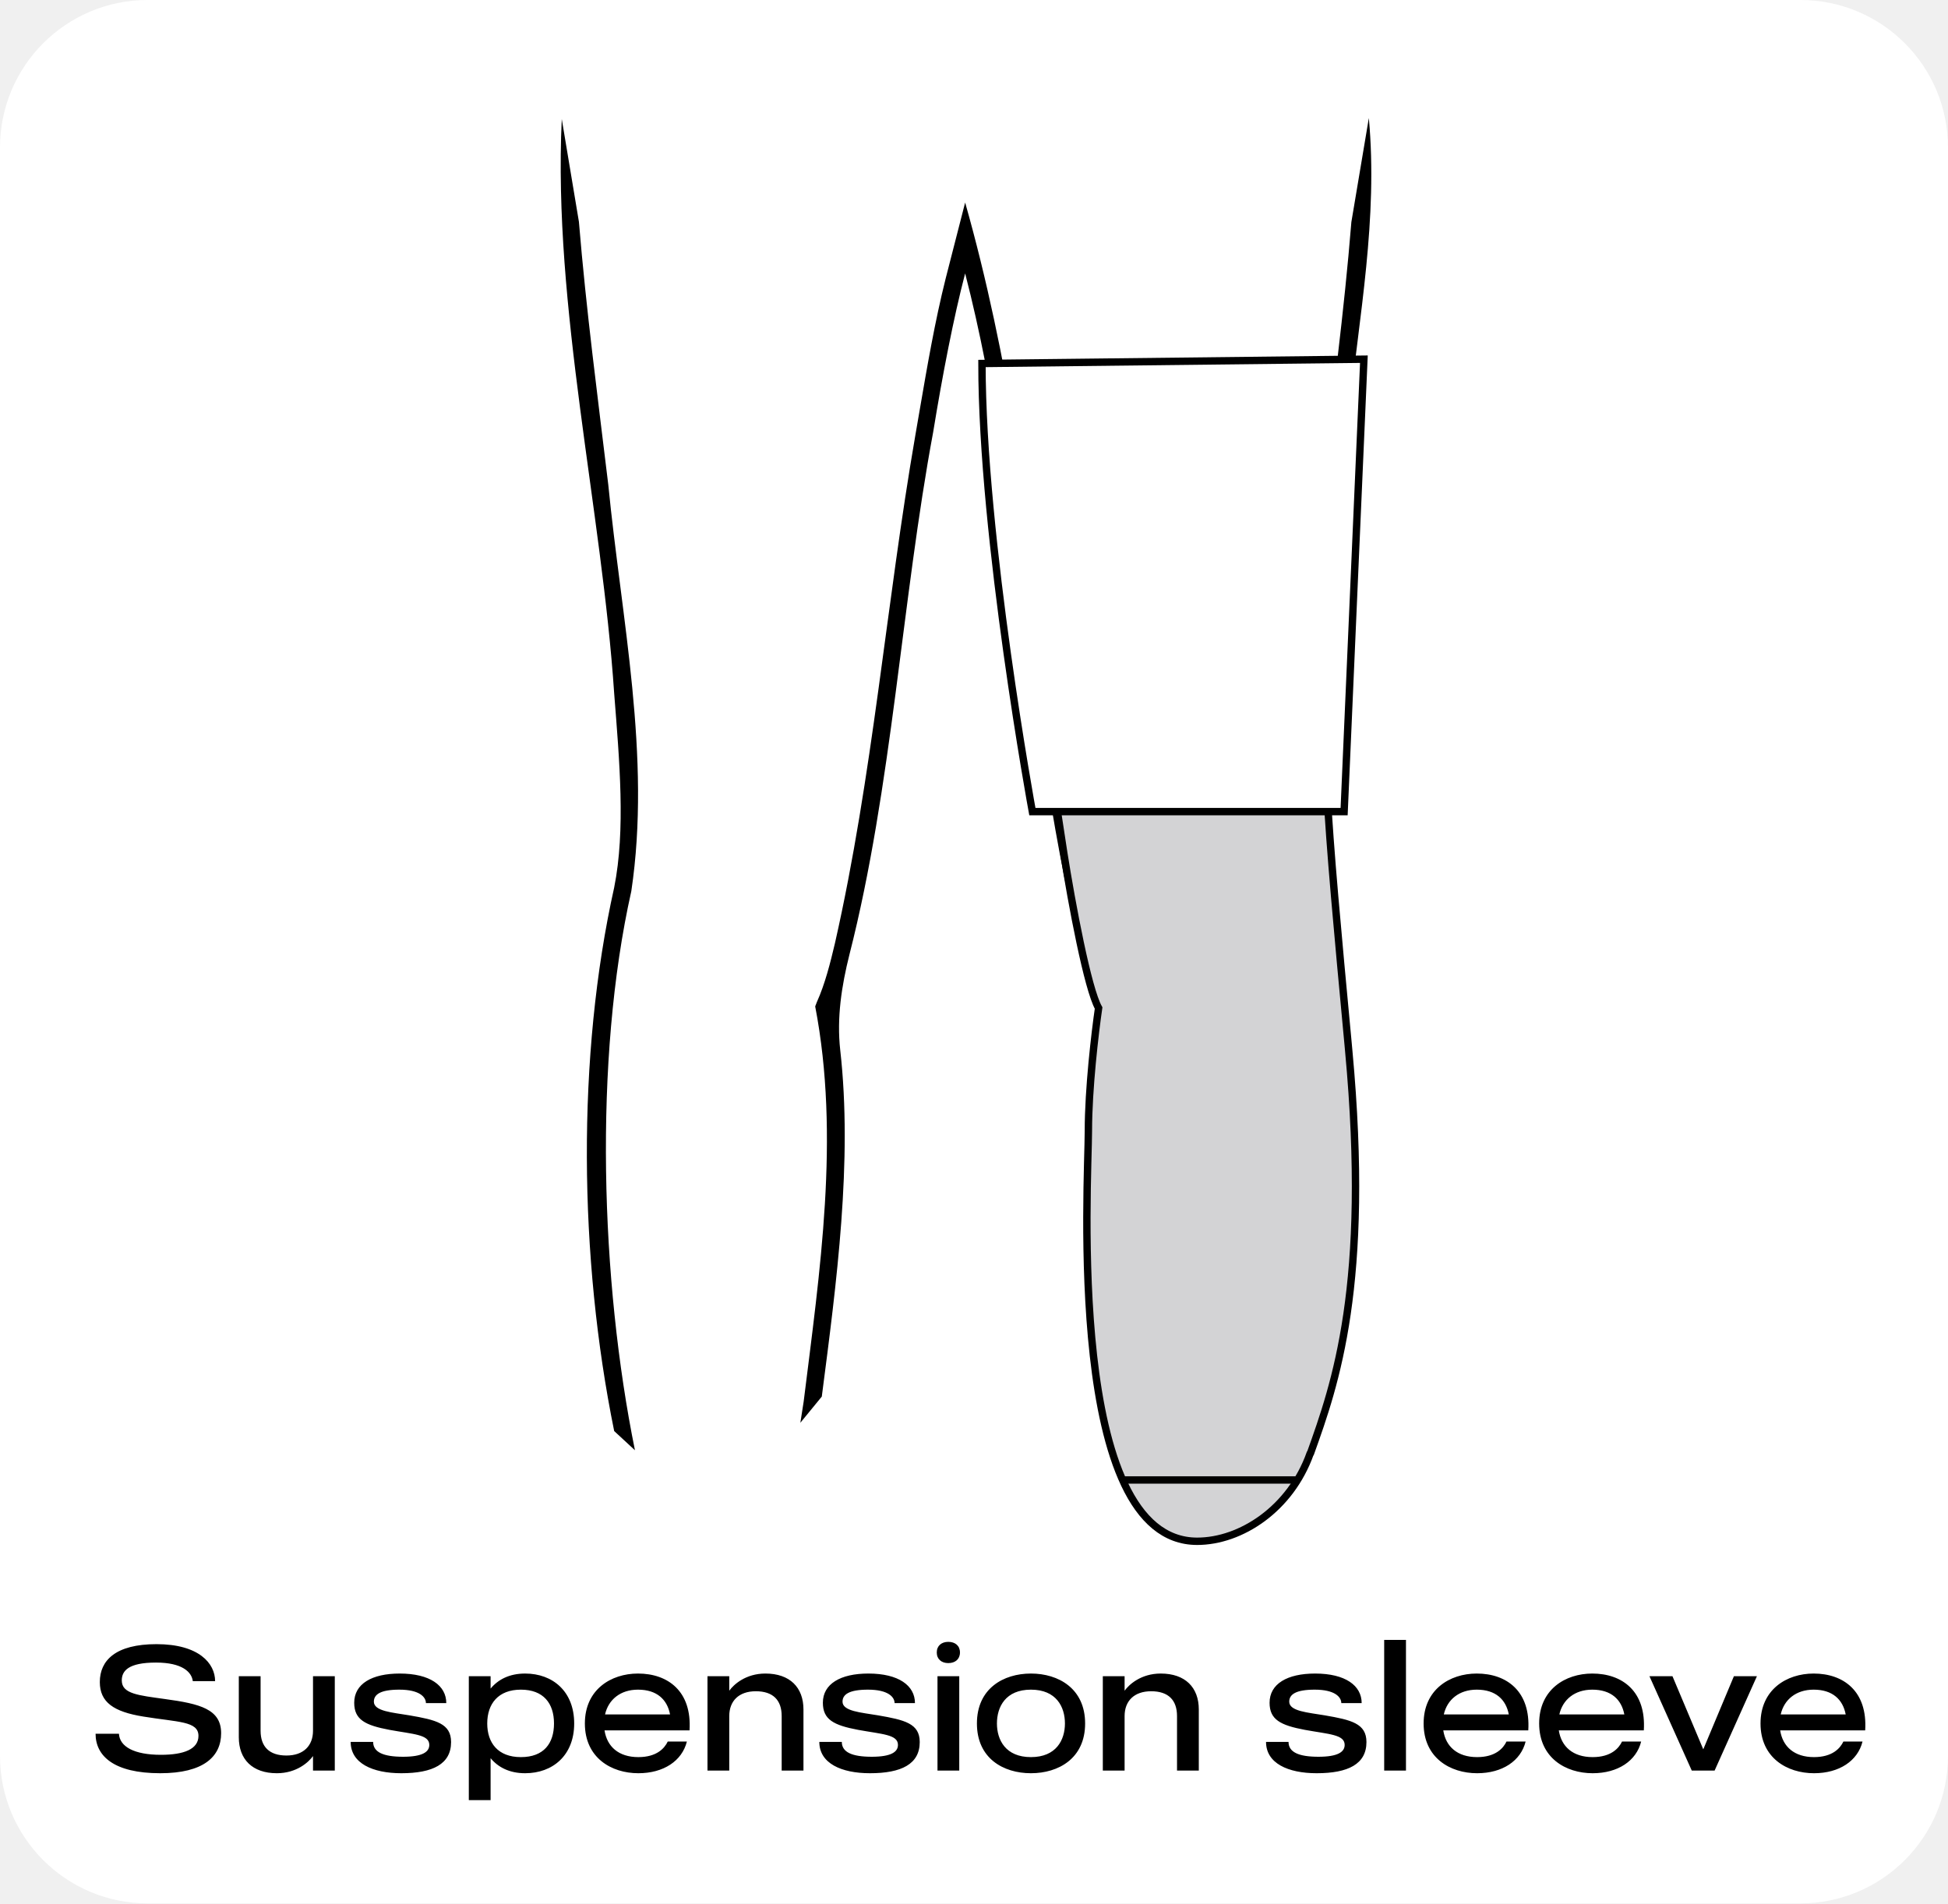
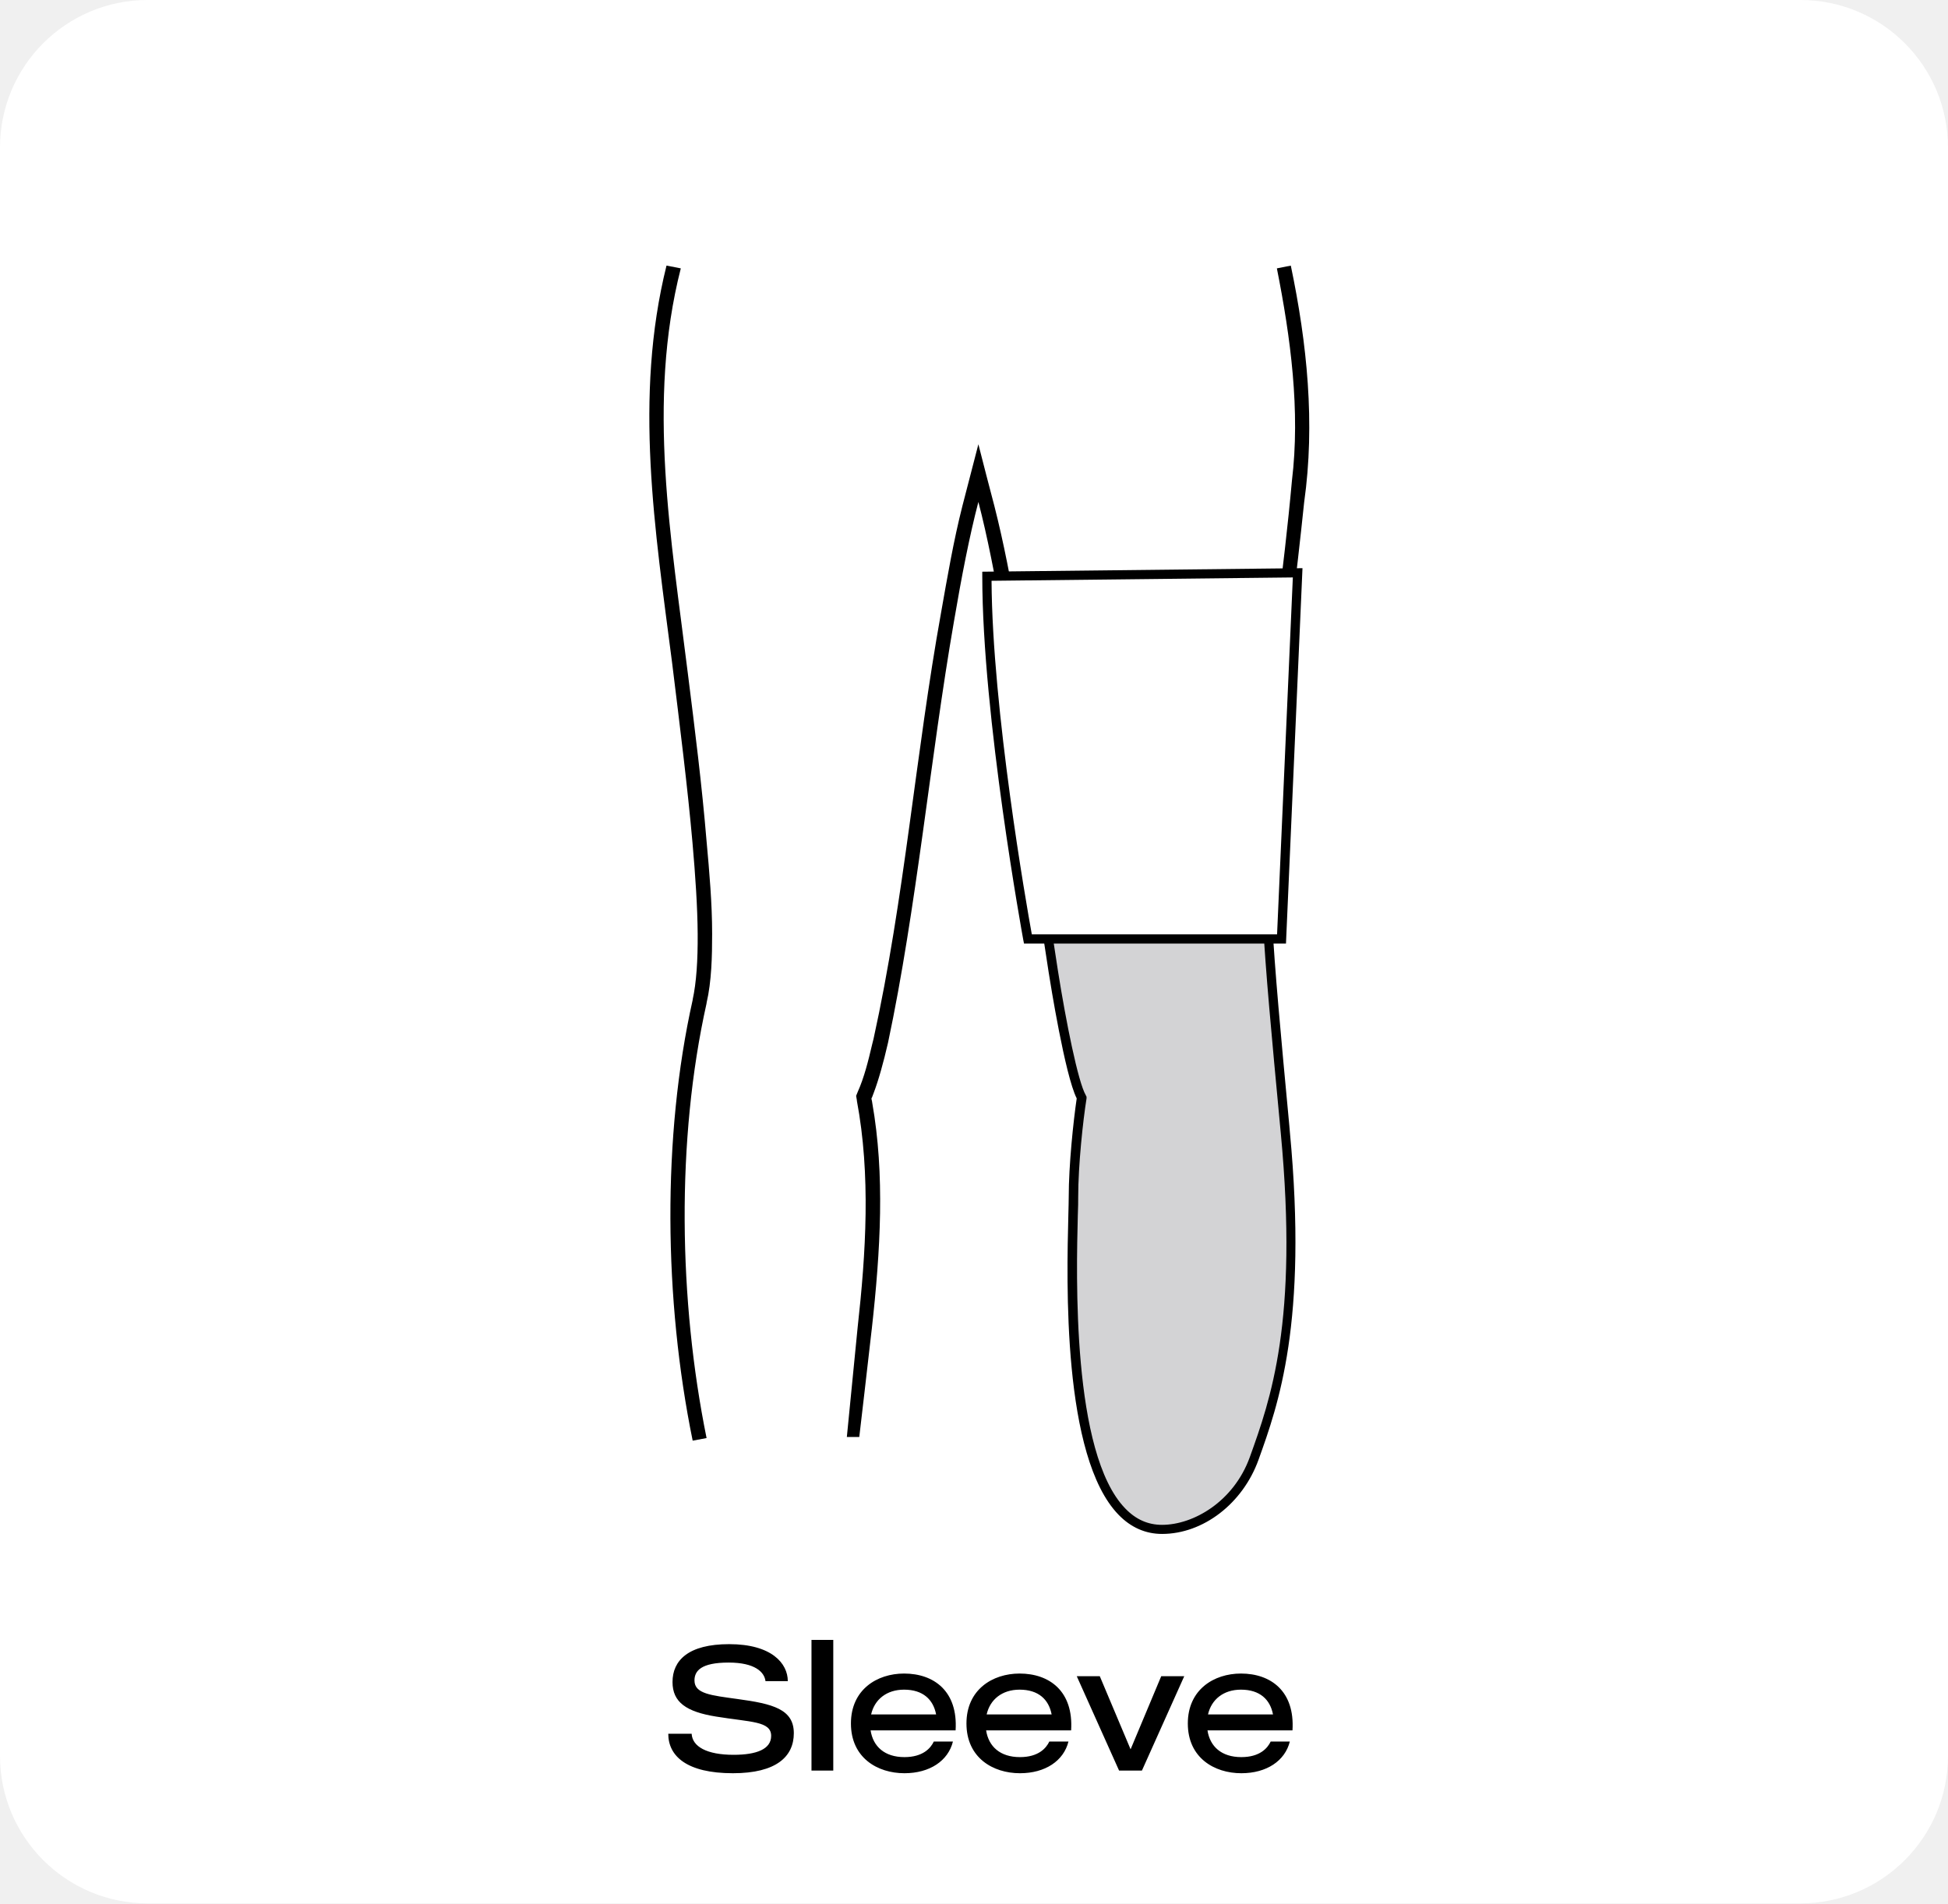
<svg xmlns="http://www.w3.org/2000/svg" width="132" height="129" viewBox="0 0 132 129" fill="none">
  <rect width="132" height="129" rx="10" fill="white" />
-   <path d="M11.18 115.152C13.556 115.476 14.984 115.836 14.984 117.468C14.984 119.052 13.796 120.18 10.856 120.18C7.724 120.18 6.476 119.016 6.476 117.504H8.06C8.108 118.38 9.092 118.932 10.904 118.932C12.464 118.932 13.448 118.548 13.448 117.648C13.448 116.64 12.056 116.724 9.716 116.34C7.7 116.016 6.764 115.368 6.764 114C6.764 112.536 7.832 111.432 10.604 111.432C13.484 111.432 14.576 112.74 14.576 113.94H13.064C12.992 113.328 12.356 112.68 10.568 112.68C8.696 112.68 8.252 113.244 8.252 113.892C8.252 114.804 9.38 114.9 11.18 115.152ZM21.21 113.604H22.686V120H21.21V119.016C20.91 119.436 20.094 120.18 18.762 120.18C17.094 120.18 16.182 119.232 16.182 117.744V113.604H17.658V117.3C17.658 118.38 18.246 118.98 19.41 118.98C20.574 118.98 21.21 118.308 21.21 117.3V113.604ZM27.733 116.256C29.546 116.568 30.566 116.808 30.566 118.068C30.566 119.556 29.329 120.18 27.194 120.18C25.25 120.18 23.762 119.508 23.762 118.056H25.285C25.285 118.752 25.97 119.064 27.314 119.064C28.622 119.064 29.09 118.74 29.09 118.26C29.09 117.552 28.021 117.54 26.39 117.24C24.733 116.928 24.002 116.544 24.002 115.404C24.002 114.12 25.201 113.424 27.085 113.424C29.137 113.424 30.241 114.24 30.241 115.428H28.861C28.861 115.02 28.43 114.516 27.061 114.516C25.777 114.516 25.334 114.84 25.334 115.332C25.334 115.98 26.593 116.064 27.733 116.256ZM35.584 113.424C37.456 113.424 38.908 114.636 38.908 116.808C38.908 118.968 37.456 120.18 35.584 120.18C34.516 120.18 33.748 119.772 33.244 119.16V122.004H31.768V113.604H33.244V114.444C33.748 113.832 34.516 113.424 35.584 113.424ZM35.296 119.088C36.856 119.088 37.54 118.152 37.54 116.808C37.54 115.452 36.832 114.516 35.296 114.516C33.76 114.516 33.016 115.476 33.016 116.808C33.016 118.128 33.748 119.088 35.296 119.088ZM43.231 113.424C45.26 113.424 46.892 114.624 46.724 117.276H40.964C41.132 118.368 41.911 119.088 43.255 119.088C44.504 119.088 45.032 118.488 45.248 118.032H46.544C46.219 119.34 44.971 120.18 43.255 120.18C41.431 120.18 39.632 119.136 39.632 116.808C39.632 114.516 41.395 113.424 43.231 113.424ZM40.999 116.196H45.404C45.212 115.188 44.516 114.516 43.231 114.516C42.044 114.516 41.227 115.188 40.999 116.196ZM51.864 113.424C53.532 113.424 54.444 114.372 54.444 115.86V120H52.968V116.304C52.968 115.224 52.38 114.624 51.216 114.624C50.052 114.624 49.416 115.296 49.416 116.304V120H47.94V113.604H49.416V114.588C49.716 114.168 50.532 113.424 51.864 113.424ZM59.491 116.256C61.303 116.568 62.323 116.808 62.323 118.068C62.323 119.556 61.087 120.18 58.951 120.18C57.007 120.18 55.519 119.508 55.519 118.056H57.043C57.043 118.752 57.727 119.064 59.071 119.064C60.379 119.064 60.847 118.74 60.847 118.26C60.847 117.552 59.779 117.54 58.147 117.24C56.491 116.928 55.759 116.544 55.759 115.404C55.759 114.12 56.959 113.424 58.843 113.424C60.895 113.424 61.999 114.24 61.999 115.428H60.619C60.619 115.02 60.187 114.516 58.819 114.516C57.535 114.516 57.091 114.84 57.091 115.332C57.091 115.98 58.351 116.064 59.491 116.256ZM63.526 120V113.604H65.001V120H63.526ZM64.257 112.716C63.801 112.716 63.477 112.452 63.477 111.996C63.477 111.54 63.801 111.276 64.257 111.276C64.725 111.276 65.049 111.54 65.049 111.996C65.049 112.452 64.725 112.716 64.257 112.716ZM69.858 113.424C71.73 113.424 73.53 114.444 73.53 116.808C73.53 119.172 71.73 120.18 69.858 120.18C67.986 120.18 66.198 119.172 66.198 116.808C66.198 114.444 67.986 113.424 69.858 113.424ZM69.858 119.088C71.574 119.088 72.162 117.924 72.162 116.808C72.162 115.68 71.574 114.516 69.858 114.516C68.142 114.516 67.554 115.68 67.554 116.808C67.554 117.924 68.142 119.088 69.858 119.088ZM78.653 113.424C80.321 113.424 81.233 114.372 81.233 115.86V120H79.757V116.304C79.757 115.224 79.169 114.624 78.005 114.624C76.841 114.624 76.205 115.296 76.205 116.304V120H74.729V113.604H76.205V114.588C76.505 114.168 77.321 113.424 78.653 113.424ZM89.761 116.256C91.573 116.568 92.593 116.808 92.593 118.068C92.593 119.556 91.357 120.18 89.221 120.18C87.277 120.18 85.789 119.508 85.789 118.056H87.313C87.313 118.752 87.997 119.064 89.341 119.064C90.649 119.064 91.117 118.74 91.117 118.26C91.117 117.552 90.049 117.54 88.417 117.24C86.761 116.928 86.029 116.544 86.029 115.404C86.029 114.12 87.229 113.424 89.113 113.424C91.165 113.424 92.269 114.24 92.269 115.428H90.889C90.889 115.02 90.457 114.516 89.089 114.516C87.805 114.516 87.361 114.84 87.361 115.332C87.361 115.98 88.621 116.064 89.761 116.256ZM93.795 111.144H95.271V120H93.795V111.144ZM100.067 113.424C102.095 113.424 103.727 114.624 103.559 117.276H97.799C97.967 118.368 98.747 119.088 100.091 119.088C101.339 119.088 101.867 118.488 102.083 118.032H103.379C103.055 119.34 101.807 120.18 100.091 120.18C98.267 120.18 96.467 119.136 96.467 116.808C96.467 114.516 98.231 113.424 100.067 113.424ZM97.835 116.196H102.239C102.047 115.188 101.351 114.516 100.067 114.516C98.879 114.516 98.063 115.188 97.835 116.196ZM107.896 113.424C109.924 113.424 111.556 114.624 111.388 117.276H105.628C105.796 118.368 106.576 119.088 107.92 119.088C109.168 119.088 109.696 118.488 109.912 118.032H111.208C110.884 119.34 109.636 120.18 107.92 120.18C106.096 120.18 104.296 119.136 104.296 116.808C104.296 114.516 106.06 113.424 107.896 113.424ZM105.664 116.196H110.068C109.876 115.188 109.18 114.516 107.896 114.516C106.708 114.516 105.892 115.188 105.664 116.196ZM117.493 113.604H119.053L116.185 120H114.637L111.769 113.604H113.329L115.417 118.56L117.493 113.604ZM122.896 113.424C124.924 113.424 126.556 114.624 126.388 117.276H120.628C120.796 118.368 121.576 119.088 122.92 119.088C124.168 119.088 124.696 118.488 124.912 118.032H126.208C125.884 119.34 124.636 120.18 122.92 120.18C121.096 120.18 119.296 119.136 119.296 116.808C119.296 114.516 121.06 113.424 122.896 113.424ZM120.664 116.196H125.068C124.876 115.188 124.18 114.516 122.896 114.516C121.708 114.516 120.892 115.188 120.664 116.196Z" fill="black" />
-   <g clip-path="url(#clip0_9371_4476)">
-     <rect width="55" height="97" transform="translate(38 8)" fill="white" />
-     <path fill-rule="evenodd" clip-rule="evenodd" d="M92.755 8C93.38 14.824 92.107 21.357 91.392 28.181C90.343 38.912 87.887 49.979 89.204 60.125C91.638 70.946 91.594 83.809 89.561 95.145H88.356C90.388 84.055 90.477 71.35 88.043 60.417C86.681 51.393 88.646 42.212 89.539 33.21C90.276 27.171 91.08 21.155 91.571 15.049" fill="black" />
-     <path fill-rule="evenodd" clip-rule="evenodd" d="M54.234 96.427L54.458 94.99C55.552 86.168 56.936 77.031 55.239 68.209L55.351 67.917C55.909 66.683 56.266 65.246 56.579 63.921C59.147 52.585 60.04 40.957 62.028 29.485C62.117 28.924 62.229 28.363 62.318 27.802C62.832 24.816 63.345 21.808 64.082 18.867C64.171 18.508 65.288 14.175 65.4 13.727C68.37 24.188 69.754 35.075 71.25 45.806C72.121 51.732 72.836 57.658 74.175 63.45C74.466 64.909 74.868 66.548 75.448 67.94L75.627 68.231C73.93 77.144 75.136 86.28 76.163 95.192H74.957C74.577 92.251 74.243 89.356 73.997 86.505C73.439 80.04 73.305 74.046 74.332 68.411C69.62 52.854 69.464 34.245 65.4 18.53C64.618 21.516 63.859 25.445 63.234 29.283C61.112 40.665 60.442 53.393 57.562 64.685C57.026 66.817 56.691 68.995 56.936 71.172C57.785 78.692 56.691 86.909 55.686 94.653" fill="black" />
-     <path fill-rule="evenodd" clip-rule="evenodd" d="M38.067 8.07C37.464 20.776 40.791 34.605 41.618 46.996C41.975 51.575 42.399 56.245 41.618 60.151C39.072 71.555 39.228 85.248 41.618 96.989L43.025 98.291C40.702 86.842 40.211 71.847 42.779 60.398C44.141 51.284 42.109 41.945 41.216 32.831C40.501 26.905 39.72 21.001 39.228 15.029" fill="black" />
-     <path d="M88.779 98.511C87.44 102.26 84.09 104.46 81.12 104.46C72.21 104.46 73.751 80.193 73.751 76.647C73.751 73.796 74.198 70.002 74.443 68.318C73.706 67.016 72.635 61.314 72.076 57.767C71.63 54.916 69.173 38.641 67.99 30.852H91.593C91.347 32.221 90.7 36.419 90.097 42.255C89.36 49.461 89.896 55.208 91.347 70.72L91.392 71.214C92.866 87.085 90.477 93.82 88.802 98.489L88.779 98.511Z" fill="#D3D3D5" stroke="black" stroke-width="0.5" stroke-miterlimit="10" />
-     <path d="M75.939 100.305H87.953" stroke="black" stroke-width="0.5" stroke-miterlimit="10" />
-     <path d="M66.539 24.636L92.42 24.344L91.08 55.008H69.955C69.955 55.008 66.539 36.466 66.539 24.636Z" fill="white" stroke="black" stroke-width="0.5" stroke-miterlimit="10" />
-   </g>
-   <defs>
-     <clipPath id="clip0_9371_4476">
-       <rect width="55" height="97" fill="white" transform="translate(38 8)" />
-     </clipPath>
-   </defs>
+   <path d="M49.987 115.152C52.363 115.476 53.791 115.836 53.791 117.468C53.791 119.052 52.603 120.18 49.663 120.18C46.531 120.18 45.283 119.016 45.283 117.504H46.867C46.915 118.38 47.899 118.932 49.711 118.932C51.271 118.932 52.255 118.548 52.255 117.648C52.255 116.64 50.863 116.724 48.523 116.34C46.507 116.016 45.571 115.368 45.571 114C45.571 112.536 46.639 111.432 49.411 111.432C52.291 111.432 53.383 112.74 53.383 113.94H51.871C51.799 113.328 51.163 112.68 49.375 112.68C47.503 112.68 47.059 113.244 47.059 113.892C47.059 114.804 48.187 114.9 49.987 115.152ZM54.988 111.144H56.464V120H54.988V111.144ZM61.261 113.424C63.289 113.424 64.921 114.624 64.753 117.276H58.993C59.161 118.368 59.941 119.088 61.285 119.088C62.533 119.088 63.061 118.488 63.277 118.032H64.573C64.249 119.34 63.001 120.18 61.285 120.18C59.461 120.18 57.661 119.136 57.661 116.808C57.661 114.516 59.425 113.424 61.261 113.424ZM59.029 116.196H63.433C63.241 115.188 62.545 114.516 61.261 114.516C60.073 114.516 59.257 115.188 59.029 116.196ZM69.089 113.424C71.117 113.424 72.749 114.624 72.581 117.276H66.821C66.989 118.368 67.769 119.088 69.113 119.088C70.361 119.088 70.889 118.488 71.105 118.032H72.401C72.077 119.34 70.829 120.18 69.113 120.18C67.289 120.18 65.489 119.136 65.489 116.808C65.489 114.516 67.253 113.424 69.089 113.424ZM66.857 116.196H71.261C71.069 115.188 70.373 114.516 69.089 114.516C67.901 114.516 67.085 115.188 66.857 116.196ZM78.687 113.604H80.247L77.379 120H75.831L72.963 113.604H74.523L76.611 118.56L78.687 113.604ZM84.089 113.424C86.117 113.424 87.749 114.624 87.581 117.276H81.821C81.989 118.368 82.769 119.088 84.113 119.088C85.361 119.088 85.889 118.488 86.105 118.032H87.401C87.077 119.34 85.829 120.18 84.113 120.18C82.289 120.18 80.489 119.136 80.489 116.808C80.489 114.516 82.253 113.424 84.089 113.424ZM81.857 116.196H86.261C86.069 115.188 85.373 114.516 84.089 114.516C82.901 114.516 82.085 115.188 81.857 116.196Z" fill="black" />
+   <path fill-rule="evenodd" clip-rule="evenodd" d="M87.467 18C88.573 23.28 89.126 28.686 88.372 34.041C88.108 36.581 87.806 39.221 87.48 41.848C87.354 42.866 87.228 43.897 87.102 44.915C86.574 49.215 86.046 53.414 85.719 57.11C85.518 59.398 85.38 61.485 85.367 63.295C85.355 65.093 85.443 66.614 85.707 67.758V67.783C87.68 76.545 87.655 86.967 85.996 96.144H85.015C86.662 87.155 86.738 76.847 84.764 67.997V67.971C84.437 66.513 84.387 64.816 84.387 63.295C84.387 61.221 84.525 59.096 84.714 57.022C85.053 53.326 85.531 49.63 85.996 45.934C86.172 44.538 86.348 43.143 86.524 41.735C86.901 38.705 87.266 35.663 87.542 32.595C88.12 27.831 87.454 22.878 86.524 18.189L87.48 18H87.467Z" fill="black" />
+   <path fill-rule="evenodd" clip-rule="evenodd" d="M59.069 90.113C59.672 84.695 59.961 79.616 59.106 74.751C59.094 74.662 59.081 74.575 59.056 74.499V74.461V74.436V74.411L59.081 74.398C59.119 74.298 59.157 74.21 59.194 74.097C59.534 73.204 59.86 72.035 60.175 70.665C62.098 61.613 63.041 51.343 64.638 42.14C65.153 39.111 65.694 36.32 66.297 34.019C66.297 34.019 66.297 34.019 66.297 34.007C66.297 34.007 66.297 34.007 66.297 34.019C66.9 36.32 67.441 39.111 67.969 42.153C68.007 42.341 68.032 42.542 68.07 42.731C68.547 45.61 69 48.69 69.44 51.782C69.465 51.959 69.49 52.122 69.515 52.285L69.566 52.625V52.725C69.666 53.304 69.742 53.882 69.83 54.46L69.918 55.076C70.081 56.233 70.245 57.364 70.408 58.496C70.747 60.872 71.099 63.16 71.439 65.246C71.778 67.245 72.118 69.068 72.469 70.615V70.652C72.796 72.022 73.123 73.192 73.463 74.084C73.5 74.185 73.538 74.285 73.576 74.373V74.398L73.601 74.424C73.601 74.487 73.576 74.549 73.563 74.612C73.538 74.725 73.526 74.851 73.5 74.964C72.771 79.301 72.872 84.079 73.312 89.082C73.513 91.382 73.79 93.733 74.091 96.122H75.085C74.783 93.758 74.519 91.382 74.305 88.994C73.878 84.292 73.689 79.301 74.582 74.587V74.549L74.632 74.26L74.494 74.021C74.016 72.89 73.689 71.57 73.45 70.388C73.023 68.641 72.696 66.843 72.407 65.058C71.904 62.091 71.477 59.099 71.062 56.094C71.011 55.705 70.948 55.315 70.898 54.925C70.747 53.819 70.584 52.713 70.421 51.619V51.531C70.031 48.665 69.603 45.798 69.113 42.882C69.063 42.568 69.013 42.253 68.95 41.952C68.51 39.4 68.019 36.797 67.378 34.283C67.265 33.868 66.41 30.575 66.297 30.109C66.184 30.549 65.316 33.881 65.216 34.283C64.612 36.659 64.198 39.098 63.77 41.512C62.035 51.129 61.294 60.872 59.194 70.401C59.157 70.539 59.131 70.665 59.094 70.803C58.842 71.872 58.566 73.016 58.113 74.021L58.012 74.273L58.063 74.562V74.6C59.006 79.628 58.679 84.908 58.113 89.987L57.384 97.392H58.226C58.226 97.392 58.867 91.923 59.069 90.1V90.113Z" fill="black" />
+   <path fill-rule="evenodd" clip-rule="evenodd" d="M46.937 97.64C44.988 88.111 44.862 77.023 46.937 67.77V67.745C47.188 66.601 47.288 65.093 47.276 63.295C47.263 61.485 47.125 59.398 46.924 57.11C46.597 53.401 46.069 49.202 45.541 44.903C44.384 35.914 42.939 26.938 45.164 18L46.132 18.189C43.819 27.253 45.491 36.543 46.61 45.645C47.087 49.441 47.565 53.225 47.879 57.022C48.068 59.096 48.256 61.221 48.256 63.295C48.256 64.803 48.219 66.513 47.879 67.971V67.997C45.805 77.287 45.994 88.174 47.879 97.464" fill="black" />
+   <path d="M84.99 98.852C83.897 101.882 81.168 103.654 78.755 103.654C71.501 103.654 72.746 84.017 72.746 81.151C72.746 78.851 73.098 75.771 73.299 74.4C72.696 73.344 71.841 68.743 71.376 65.864C71.011 63.564 69.012 50.389 68.044 44.078H87.24C87.039 45.184 86.511 48.591 86.034 53.306C85.43 59.139 85.87 63.79 87.052 76.349L87.09 76.751C88.297 89.599 86.336 95.043 84.978 98.827L84.99 98.852Z" fill="#D3D3D5" />
+   <path d="M78.742 103.962C77.623 103.962 76.63 103.522 75.801 102.668C71.966 98.733 72.281 86.815 72.394 82.327C72.406 81.811 72.419 81.397 72.419 81.133C72.419 78.958 72.733 75.991 72.96 74.445C72.168 72.873 71.174 66.625 71.061 65.909C70.659 63.331 68.22 47.303 67.73 44.122L67.68 43.758H87.618L87.555 44.122C87.341 45.254 86.826 48.636 86.348 53.325C85.757 59.133 86.197 63.797 87.366 76.28L87.404 76.72C88.624 89.644 86.612 95.225 85.28 98.934C84.211 101.901 81.533 103.962 78.742 103.962ZM68.421 44.386C69.012 48.271 71.3 63.319 71.69 65.808C72.231 69.228 73.048 73.326 73.576 74.231L73.626 74.332V74.445C73.387 75.941 73.06 78.958 73.06 81.145C73.06 81.409 73.06 81.824 73.035 82.352C72.935 86.35 72.608 98.494 76.253 102.24C76.97 102.982 77.787 103.346 78.742 103.346C80.867 103.346 83.595 101.775 84.689 98.758C86.084 94.873 87.995 89.581 86.788 76.796L86.75 76.393C85.569 63.834 85.129 59.145 85.732 53.287C86.172 49.013 86.637 45.807 86.876 44.399H68.421V44.386Z" fill="black" />
+   <path d="M66.875 39.059L87.932 38.82L86.839 63.636H69.653C69.653 63.636 66.875 48.626 66.875 39.059Z" fill="white" />
+   <path d="M87.14 63.952H69.389L69.339 63.701C69.314 63.55 66.561 48.552 66.561 39.061V38.747L88.259 38.508L87.14 63.952ZM69.917 63.324H86.537L87.605 39.136L67.189 39.363C67.239 48.112 69.552 61.312 69.917 63.324Z" fill="black" />
</svg>
